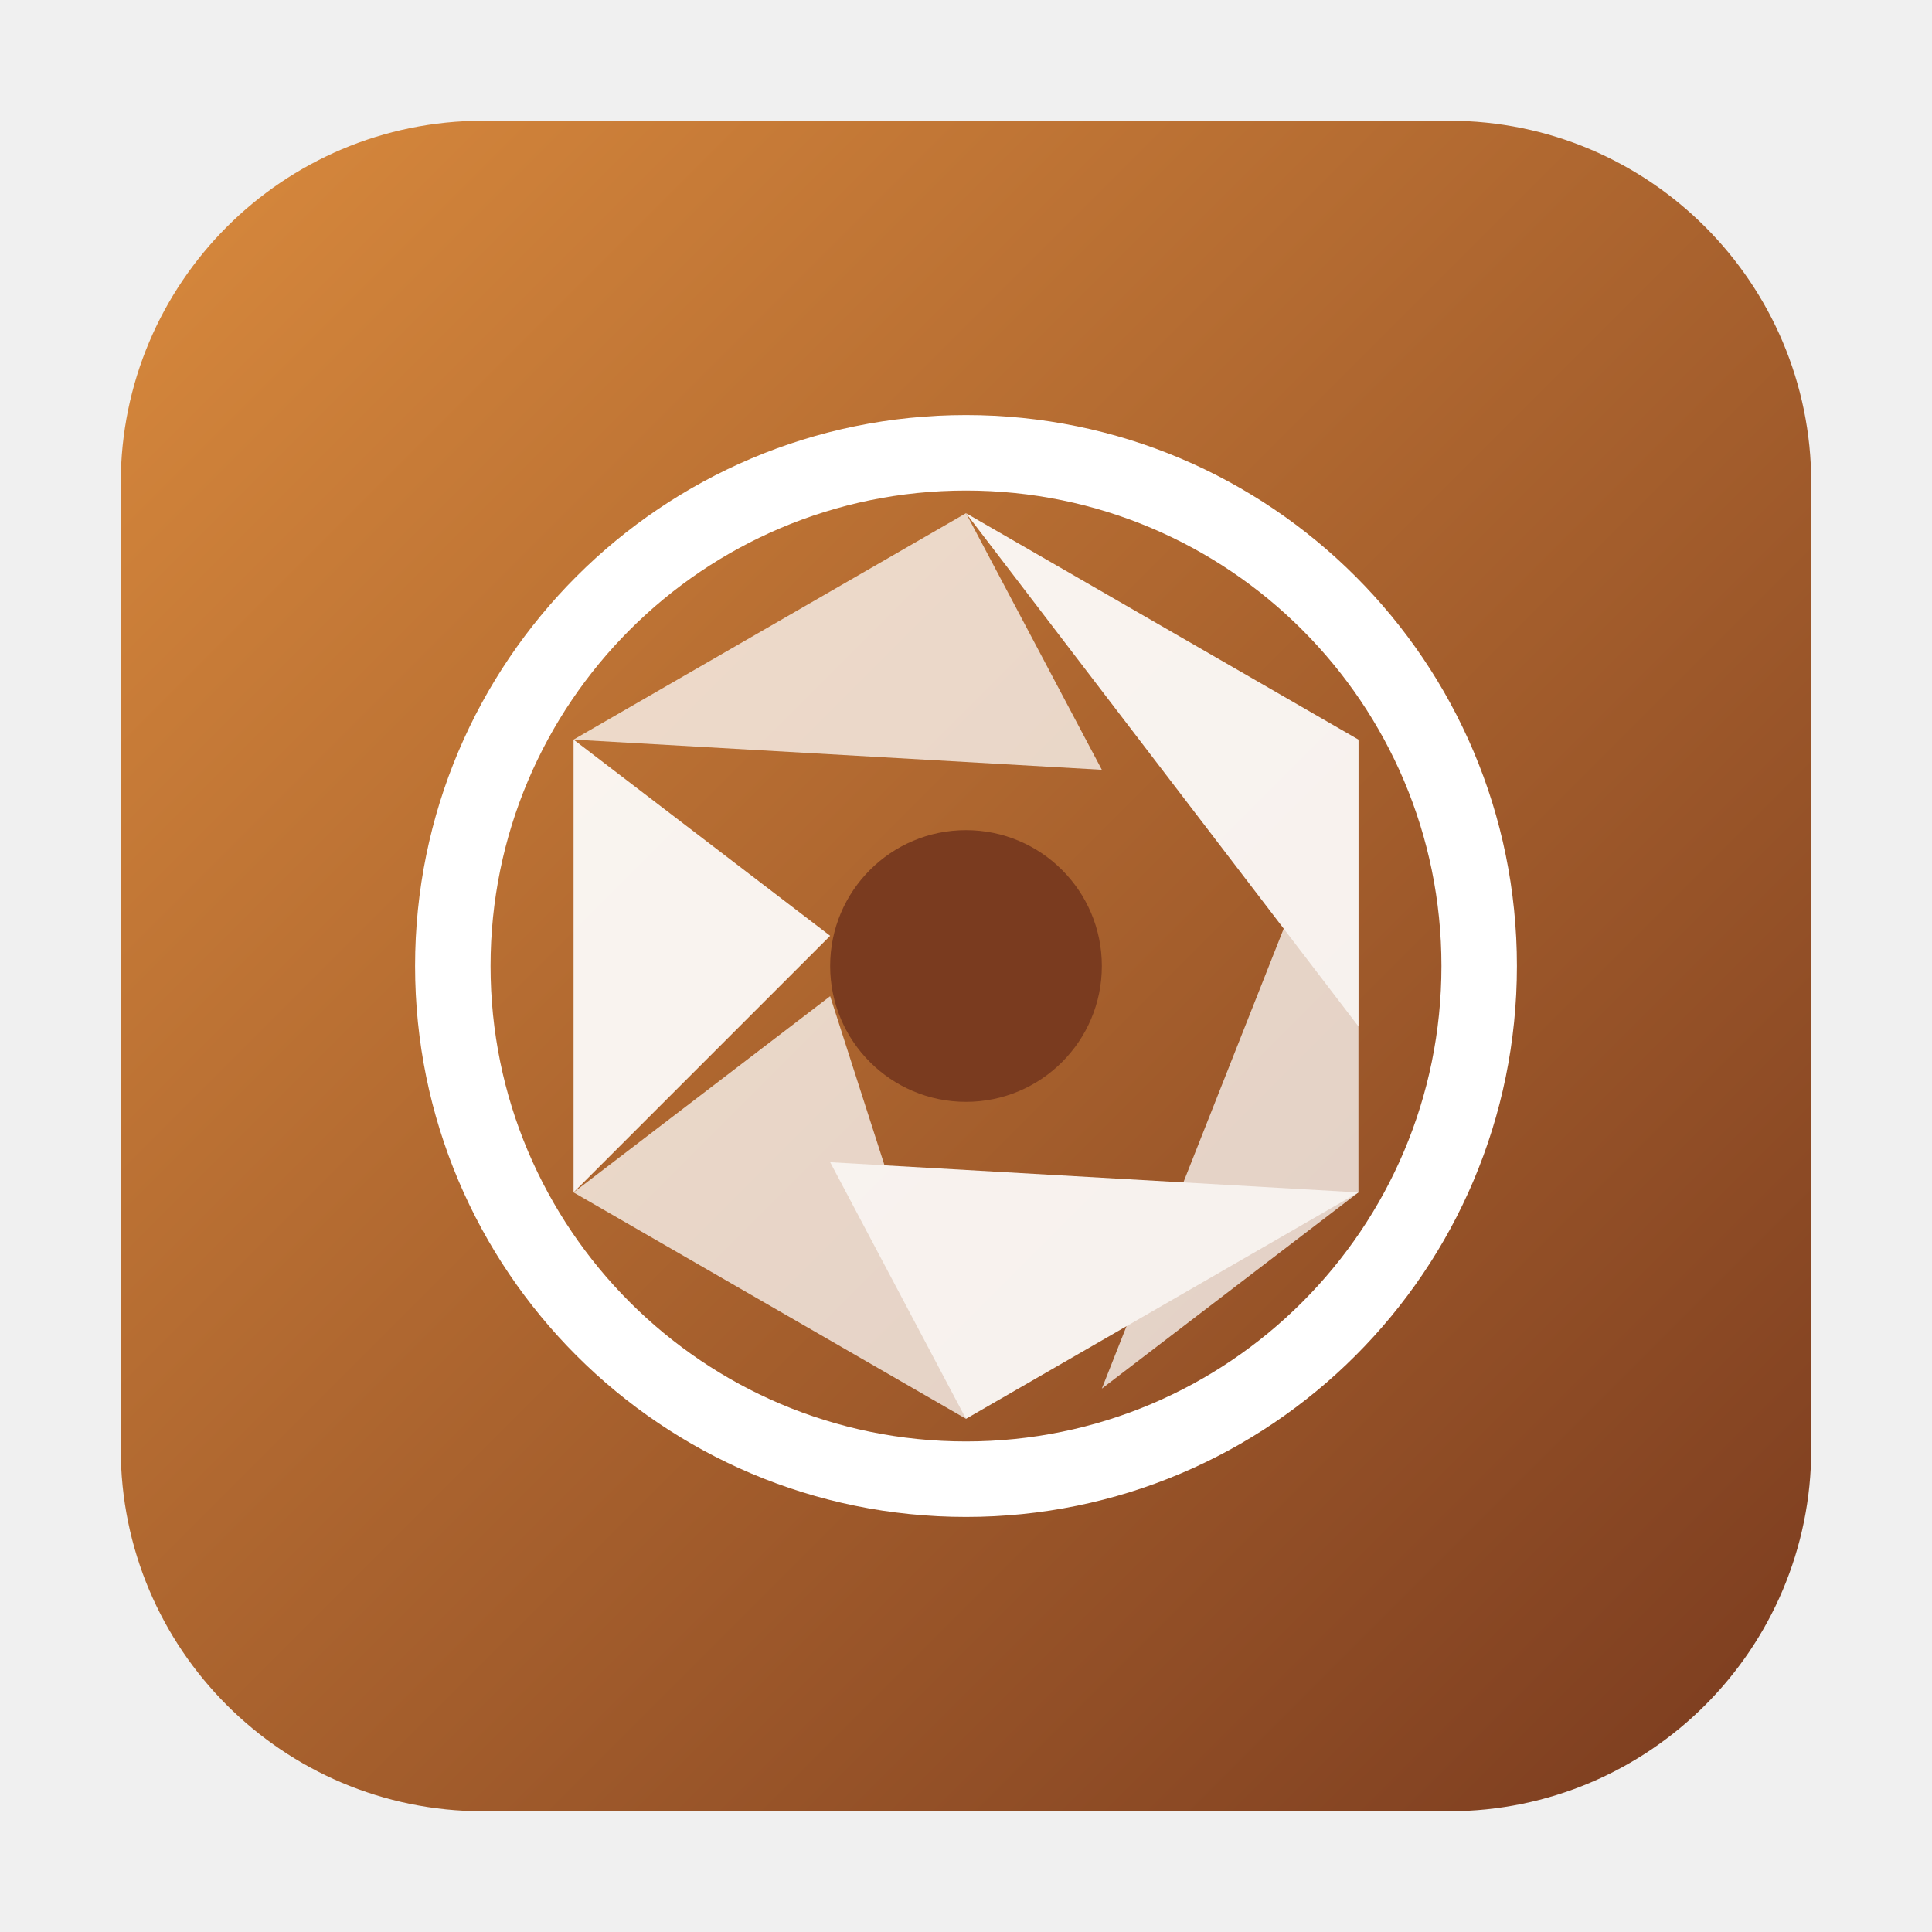
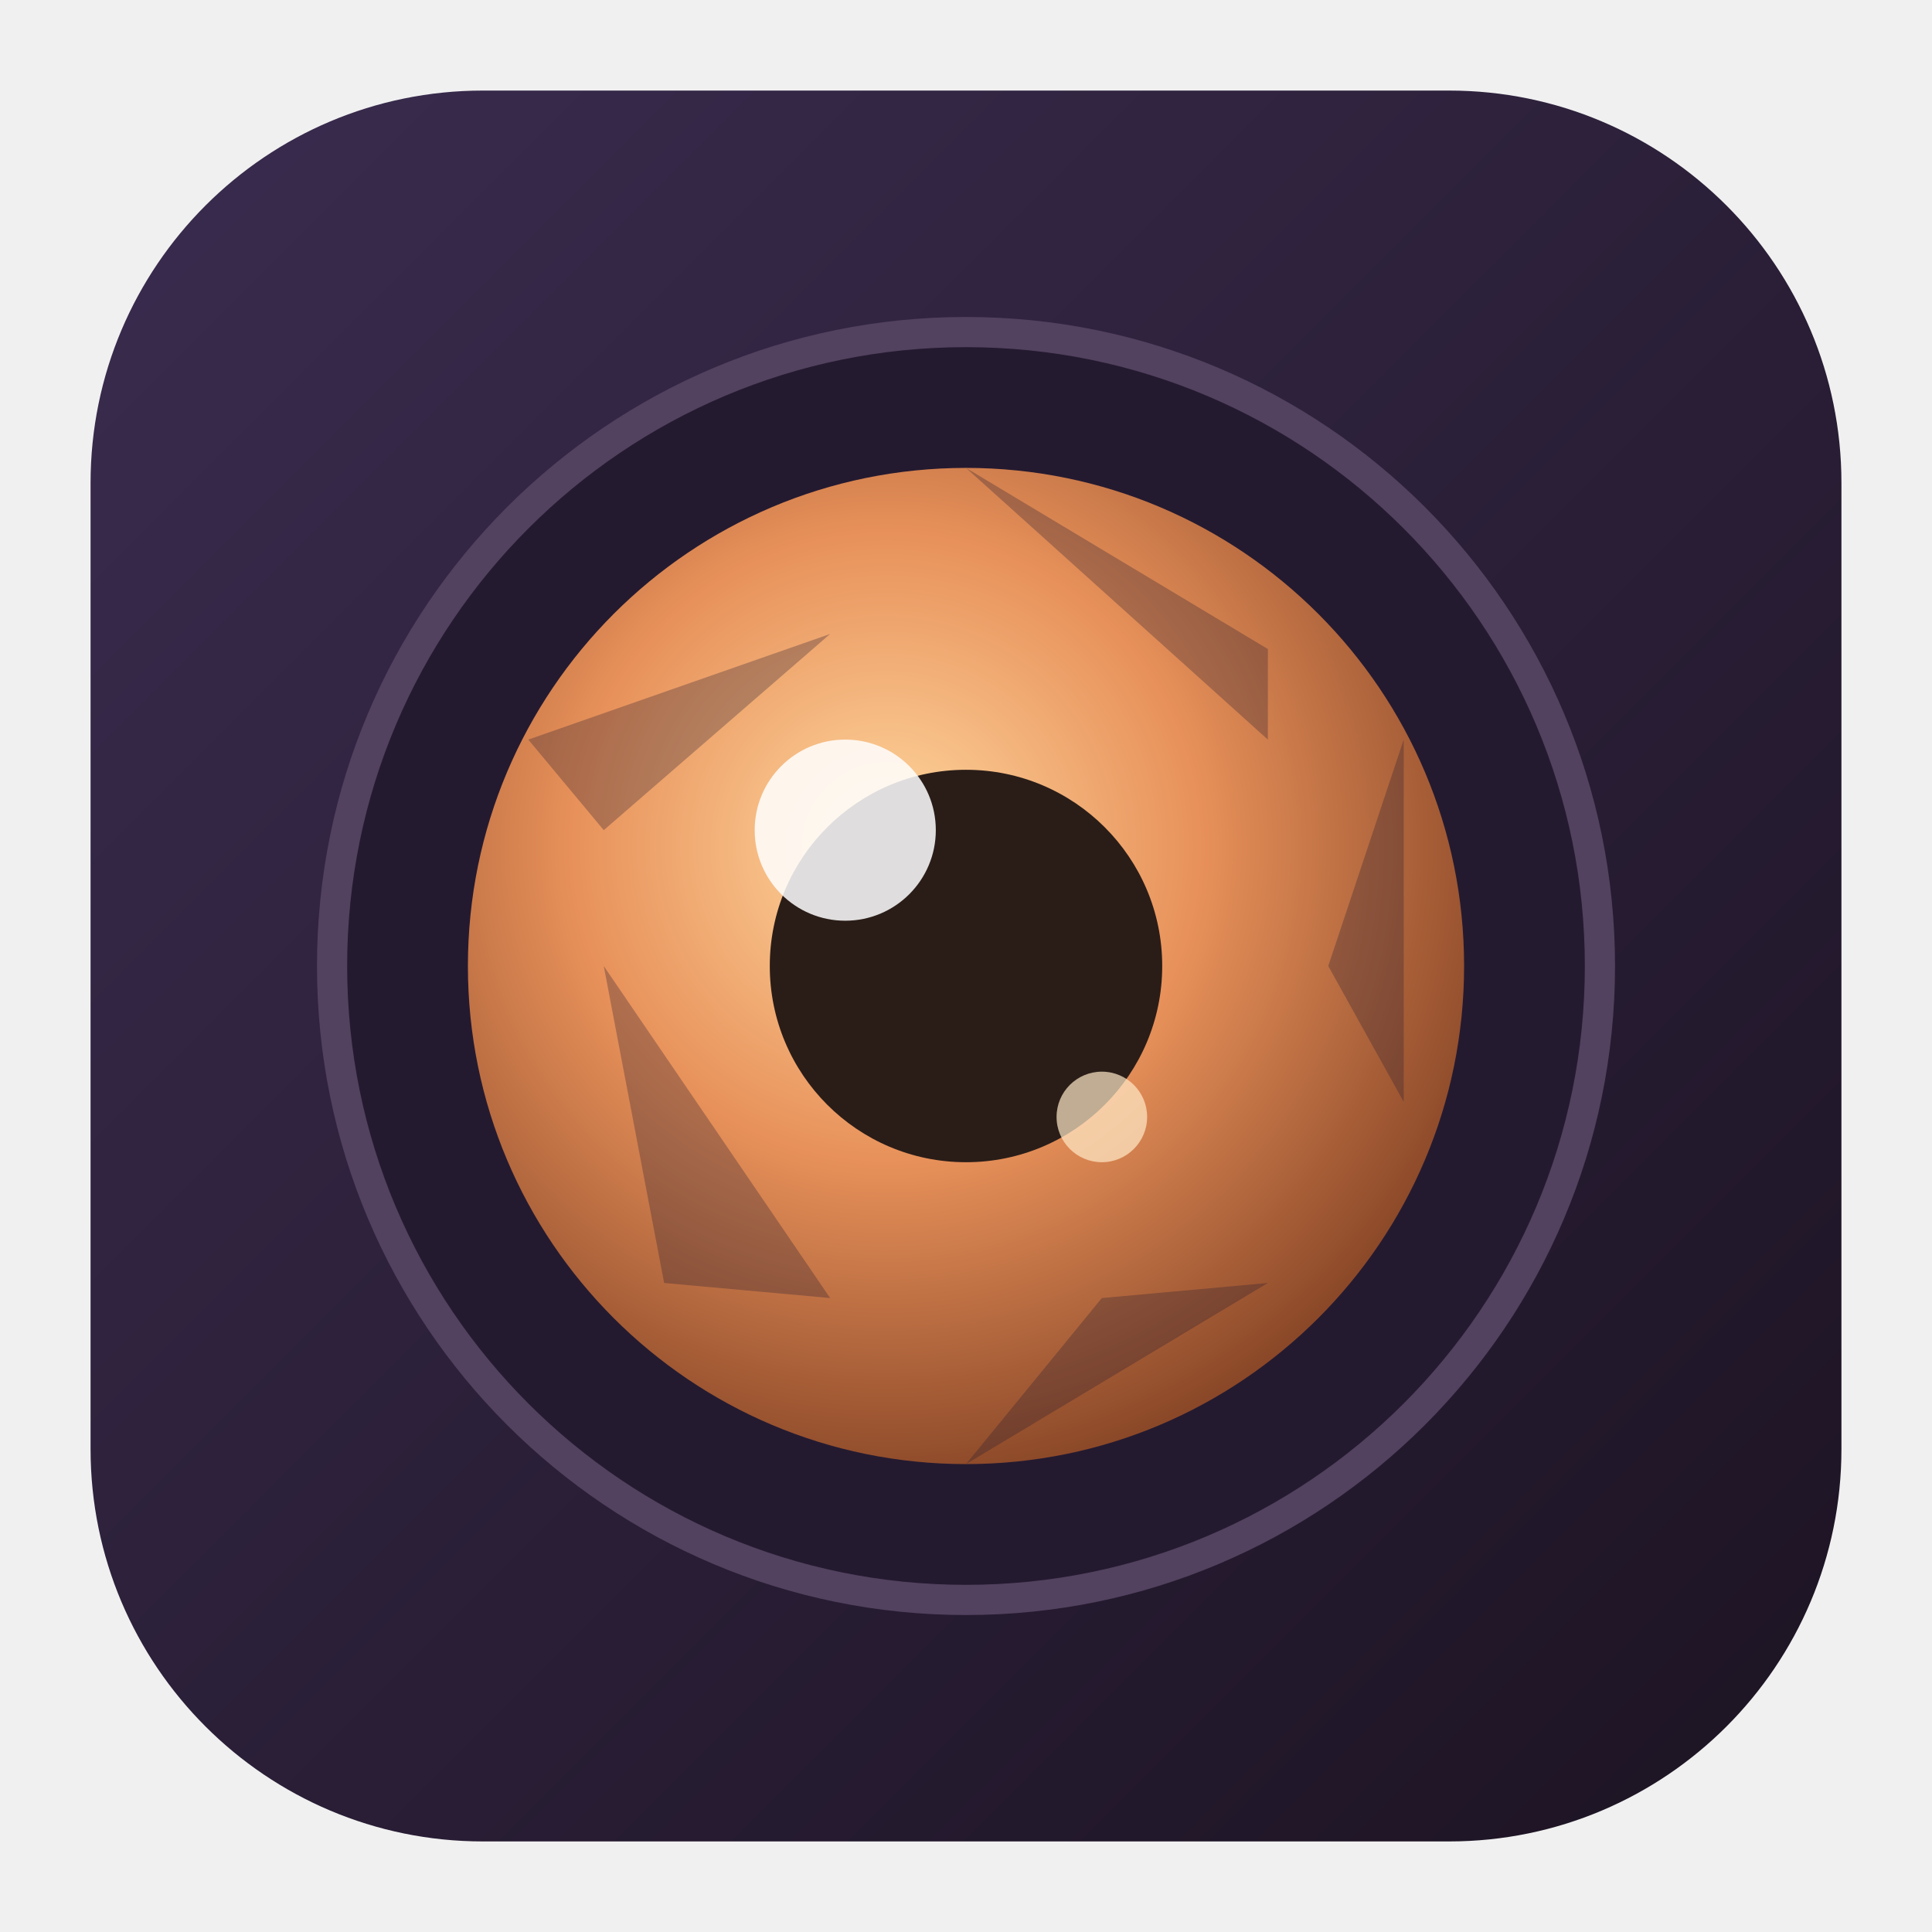
<svg xmlns="http://www.w3.org/2000/svg" width="128" height="128" viewBox="0 0 128 128">
  <defs>
    <linearGradient id="bg" x1="0" y1="0" x2="1" y2="1">
-       <stop offset="0" stop-color="#d98a3d" />
+       <stop offset="0" stop-color="#3a2c4f" />
+       <stop offset="1" stop-color="#1c1322" />
+     </linearGradient>
+     <radialGradient id="lens" cx="0.42" cy="0.38" r="0.7">
+       <stop offset="0" stop-color="#ffd9a0" />
+       <stop offset="0.45" stop-color="#e8915a" />
      <stop offset="1" stop-color="#7a3b1f" />
-     </linearGradient>
+     </radialGradient>
  </defs>
-   <rect x="8" y="8" width="112" height="112" rx="24" fill="url(#bg)" />
-   <g transform="translate(64,64)" fill="none" stroke="#fff" stroke-width="5" stroke-linejoin="round">
-     <circle r="34" />
+   <rect x="6" y="6" width="116" height="116" rx="26" fill="url(#bg)" />
+   <circle cx="64" cy="64" r="42" fill="#241a30" />
+   <circle cx="64" cy="64" r="42" fill="none" stroke="#52415f" stroke-width="2" />
+   <circle cx="64" cy="64" r="33" fill="url(#lens)" />
+   <g fill="#241a30" opacity="0.30">
+     <path d="M64 31 L84 43 L84 49 Z" />
+     <path d="M93 49 L93 73 L88 64 Z" />
+     <path d="M84 85 L64 97 L73 86 Z" />
+     <path d="M44 85 L40 64 L55 86 Z" />
+     <path d="M35 49 L55 42 L40 55 Z" />
  </g>
-   <g transform="translate(64,64)" fill="#fff" opacity="0.92">
-     <path d="M0,-30 L26,-15 L26,4 Z" />
-     <path d="M26,-15 L26,15 L9,28 Z" opacity="0.8" />
-     <path d="M26,15 L0,30 L-9,13 Z" />
-     <path d="M0,30 L-26,15 L-9,2 Z" opacity="0.8" />
-     <path d="M-26,15 L-26,-15 L-9,-2 Z" />
-     <path d="M-26,-15 L0,-30 L9,-13 Z" opacity="0.8" />
-   </g>
-   <circle cx="64" cy="64" r="9" fill="#7a3b1f" />
+   <circle cx="64" cy="64" r="13" fill="#2a1d18" />
+   <circle cx="56" cy="55" r="6" fill="#fff" opacity="0.85" />
+   <circle cx="73" cy="74" r="3" fill="#ffe9c8" opacity="0.7" />
</svg>
